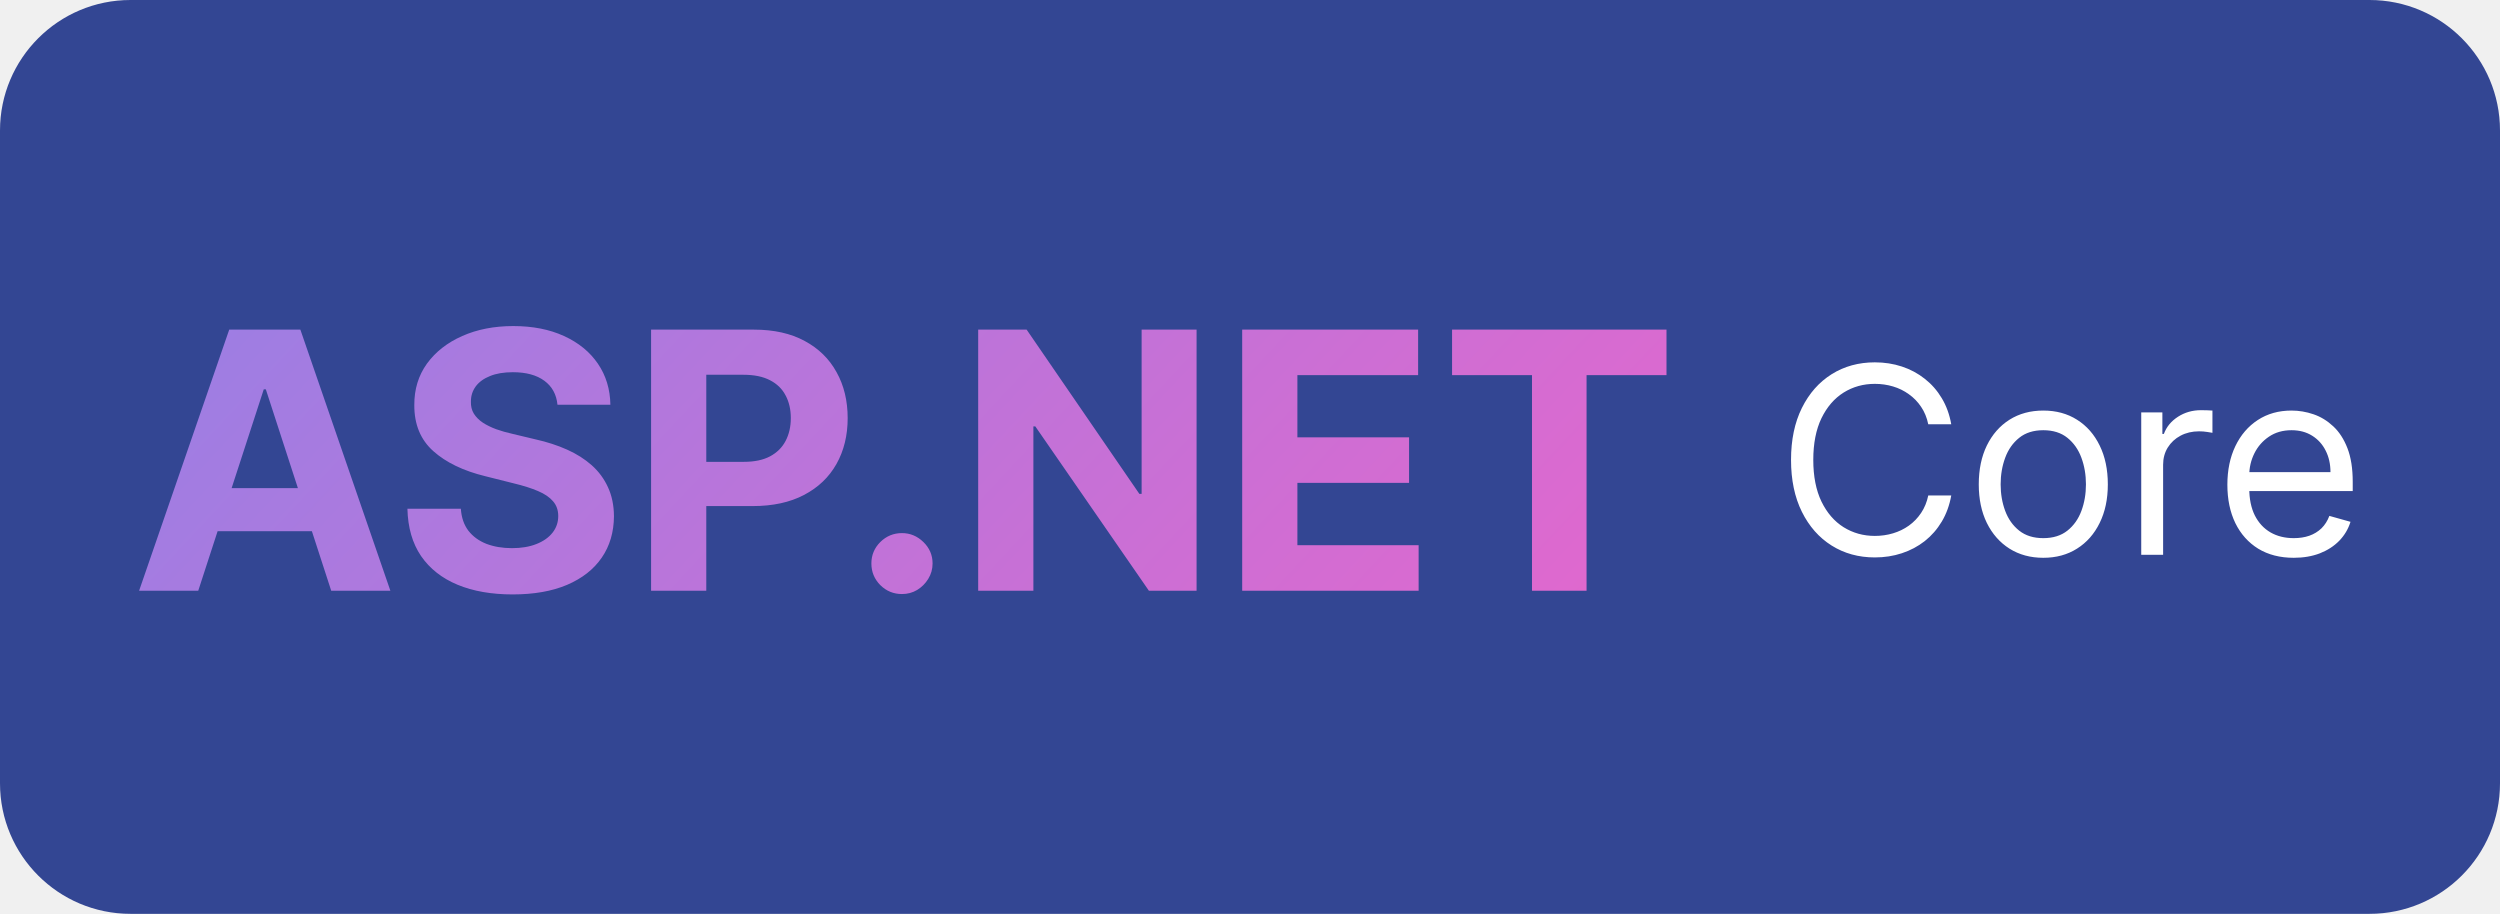
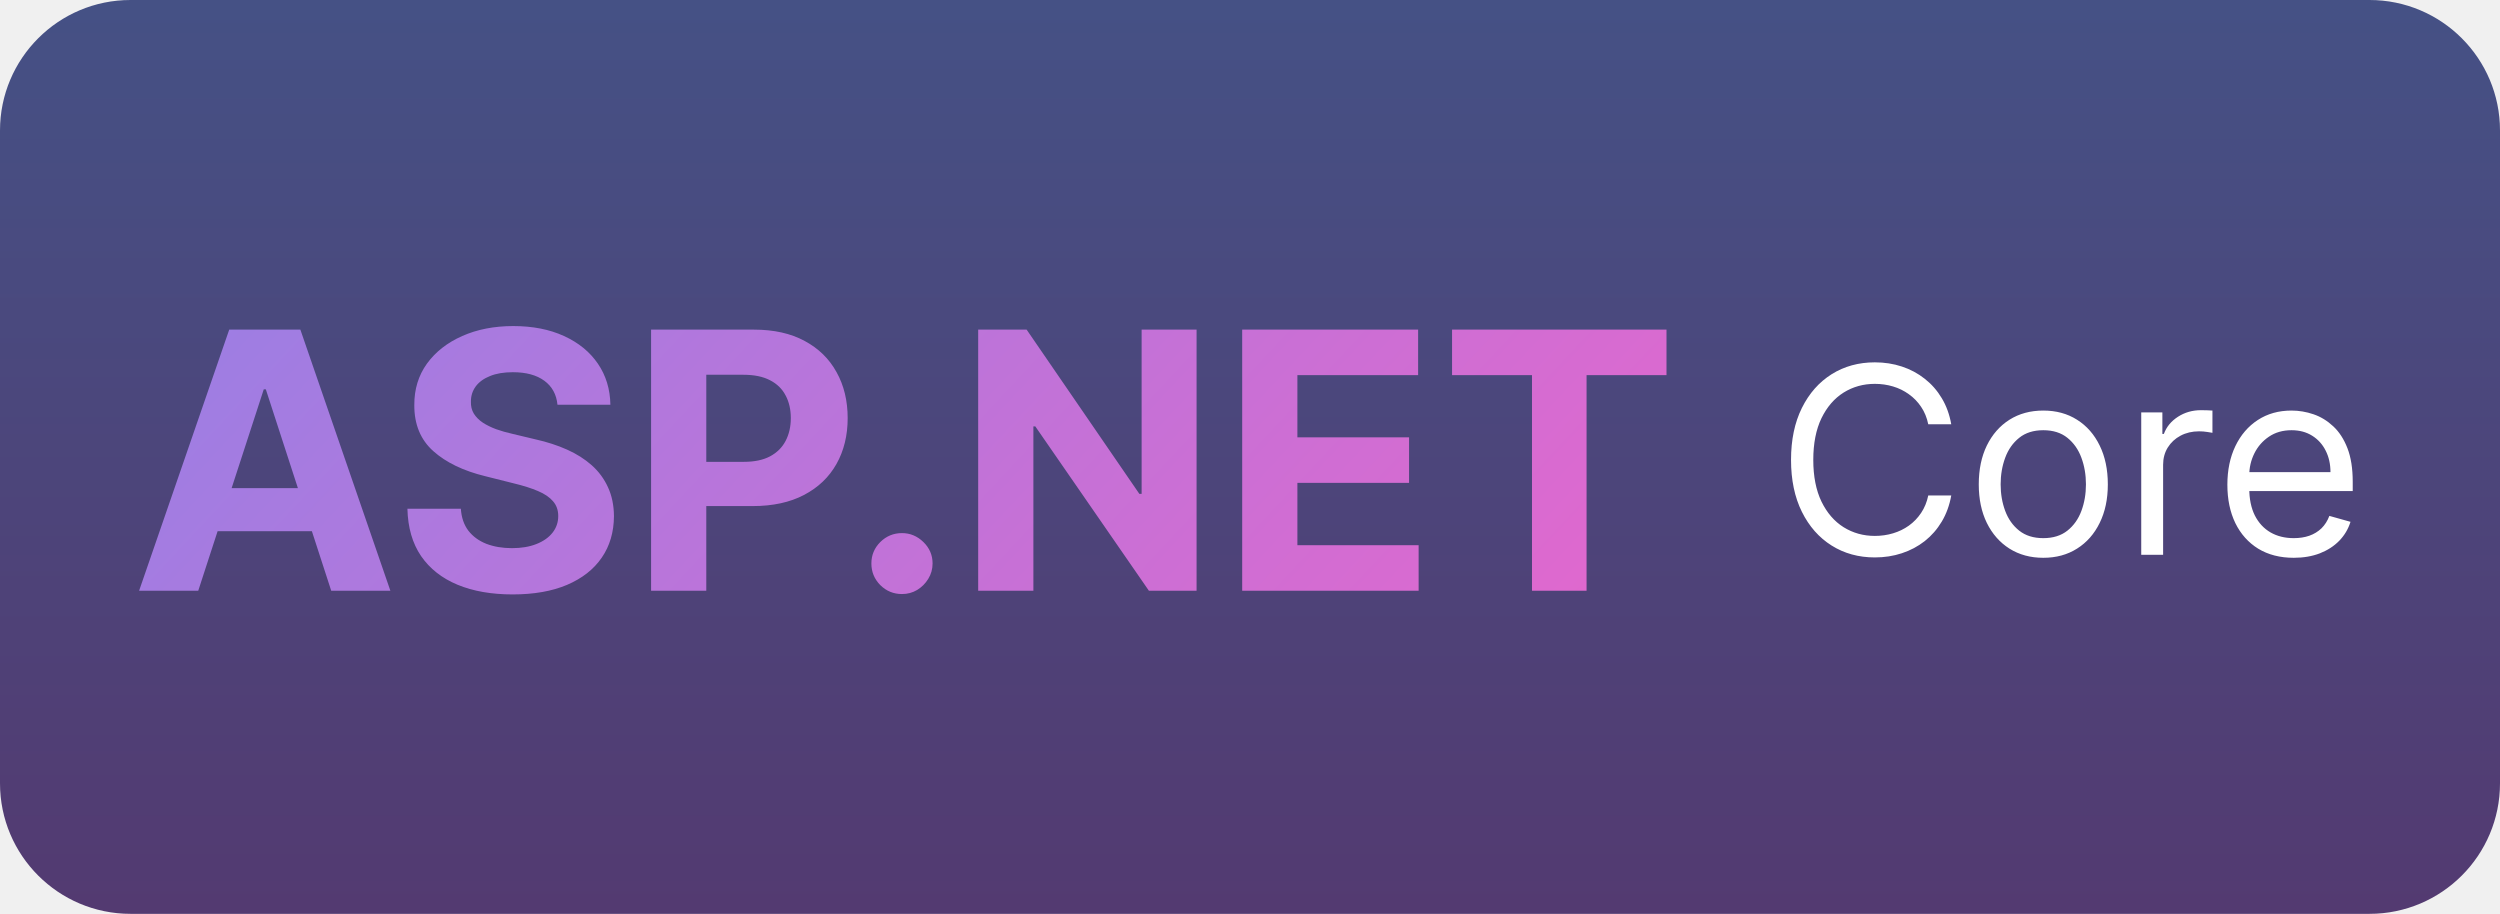
<svg xmlns="http://www.w3.org/2000/svg" width="383" height="140" viewBox="0 0 383 140" fill="none">
-   <rect width="383" height="140" rx="20" fill="#334693" />
-   <path d="M30.371 90.5H21.309L35.117 50.5H46.016L59.805 90.5H50.742L40.723 59.641H40.41L30.371 90.5ZM29.805 74.777H51.211V81.379H29.805V74.777ZM85.405 62.004C85.249 60.428 84.579 59.204 83.394 58.332C82.209 57.46 80.601 57.023 78.569 57.023C77.189 57.023 76.024 57.219 75.073 57.609C74.123 57.987 73.394 58.514 72.886 59.191C72.391 59.868 72.144 60.637 72.144 61.496C72.118 62.212 72.267 62.837 72.593 63.371C72.931 63.905 73.394 64.367 73.98 64.758C74.565 65.135 75.243 65.467 76.011 65.754C76.779 66.027 77.599 66.262 78.472 66.457L82.065 67.316C83.81 67.707 85.412 68.228 86.87 68.879C88.329 69.53 89.591 70.331 90.659 71.281C91.727 72.232 92.554 73.352 93.14 74.641C93.739 75.93 94.045 77.408 94.058 79.074C94.045 81.522 93.42 83.644 92.183 85.441C90.959 87.225 89.188 88.612 86.87 89.602C84.565 90.578 81.785 91.066 78.53 91.066C75.301 91.066 72.489 90.572 70.093 89.582C67.71 88.592 65.848 87.128 64.507 85.188C63.179 83.234 62.482 80.819 62.417 77.941H70.601C70.692 79.283 71.076 80.402 71.753 81.301C72.443 82.186 73.361 82.857 74.507 83.312C75.666 83.755 76.974 83.977 78.433 83.977C79.865 83.977 81.108 83.768 82.163 83.352C83.231 82.935 84.058 82.356 84.644 81.613C85.23 80.871 85.522 80.018 85.522 79.055C85.522 78.156 85.255 77.401 84.722 76.789C84.201 76.177 83.433 75.656 82.417 75.227C81.414 74.797 80.184 74.406 78.726 74.055L74.37 72.961C70.998 72.141 68.335 70.858 66.382 69.113C64.429 67.368 63.459 65.018 63.472 62.062C63.459 59.641 64.103 57.525 65.405 55.715C66.72 53.905 68.524 52.492 70.815 51.477C73.107 50.461 75.711 49.953 78.628 49.953C81.597 49.953 84.188 50.461 86.401 51.477C88.628 52.492 90.36 53.905 91.597 55.715C92.834 57.525 93.472 59.621 93.511 62.004H85.405ZM99.746 90.5V50.5H115.527C118.561 50.5 121.146 51.079 123.281 52.238C125.417 53.384 127.044 54.979 128.164 57.023C129.297 59.055 129.863 61.398 129.863 64.055C129.863 66.711 129.29 69.055 128.145 71.086C126.999 73.117 125.339 74.699 123.164 75.832C121.003 76.965 118.385 77.531 115.313 77.531H105.254V70.754H113.945C115.573 70.754 116.914 70.474 117.969 69.914C119.036 69.341 119.831 68.553 120.352 67.551C120.885 66.535 121.152 65.37 121.152 64.055C121.152 62.727 120.885 61.568 120.352 60.578C119.831 59.575 119.036 58.801 117.969 58.254C116.901 57.694 115.547 57.414 113.906 57.414H108.203V90.5H99.746ZM138.184 91.008C136.895 91.008 135.788 90.552 134.863 89.641C133.952 88.716 133.496 87.609 133.496 86.32C133.496 85.044 133.952 83.951 134.863 83.039C135.788 82.128 136.895 81.672 138.184 81.672C139.434 81.672 140.527 82.128 141.465 83.039C142.402 83.951 142.871 85.044 142.871 86.32C142.871 87.18 142.65 87.967 142.207 88.684C141.777 89.387 141.211 89.953 140.508 90.383C139.805 90.799 139.03 91.008 138.184 91.008ZM183.315 50.5V90.5H176.011L158.608 65.324H158.315V90.5H149.858V50.5H157.28L174.546 75.656H174.897V50.5H183.315ZM190.303 90.5V50.5H217.256V57.473H198.76V67.004H215.869V73.977H198.76V83.527H217.334V90.5H190.303ZM222.456 57.473V50.5H255.308V57.473H243.062V90.5H234.702V57.473H222.456Z" fill="url(#paint0_linear_42_137)" />
+   <rect width="383" height="140" rx="20" fill="url(#paint0_linear_42_137)" />
+   <path d="M30.371 90.5H21.309L35.117 50.5H46.016L59.805 90.5H50.742L40.723 59.641H40.41L30.371 90.5ZM29.805 74.777H51.211V81.379H29.805V74.777ZM85.405 62.004C85.249 60.428 84.579 59.204 83.394 58.332C82.209 57.46 80.601 57.023 78.569 57.023C77.189 57.023 76.024 57.219 75.073 57.609C74.123 57.987 73.394 58.514 72.886 59.191C72.391 59.868 72.144 60.637 72.144 61.496C72.118 62.212 72.267 62.837 72.593 63.371C72.931 63.905 73.394 64.367 73.98 64.758C74.565 65.135 75.243 65.467 76.011 65.754C76.779 66.027 77.599 66.262 78.472 66.457L82.065 67.316C83.81 67.707 85.412 68.228 86.87 68.879C88.329 69.53 89.591 70.331 90.659 71.281C91.727 72.232 92.554 73.352 93.14 74.641C93.739 75.93 94.045 77.408 94.058 79.074C94.045 81.522 93.42 83.644 92.183 85.441C90.959 87.225 89.188 88.612 86.87 89.602C84.565 90.578 81.785 91.066 78.53 91.066C75.301 91.066 72.489 90.572 70.093 89.582C67.71 88.592 65.848 87.128 64.507 85.188C63.179 83.234 62.482 80.819 62.417 77.941H70.601C70.692 79.283 71.076 80.402 71.753 81.301C72.443 82.186 73.361 82.857 74.507 83.312C75.666 83.755 76.974 83.977 78.433 83.977C79.865 83.977 81.108 83.768 82.163 83.352C83.231 82.935 84.058 82.356 84.644 81.613C85.23 80.871 85.522 80.018 85.522 79.055C85.522 78.156 85.255 77.401 84.722 76.789C84.201 76.177 83.433 75.656 82.417 75.227C81.414 74.797 80.184 74.406 78.726 74.055L74.37 72.961C70.998 72.141 68.335 70.858 66.382 69.113C64.429 67.368 63.459 65.018 63.472 62.062C63.459 59.641 64.103 57.525 65.405 55.715C66.72 53.905 68.524 52.492 70.815 51.477C73.107 50.461 75.711 49.953 78.628 49.953C81.597 49.953 84.188 50.461 86.401 51.477C88.628 52.492 90.36 53.905 91.597 55.715C92.834 57.525 93.472 59.621 93.511 62.004H85.405ZM99.746 90.5V50.5H115.527C118.561 50.5 121.146 51.079 123.281 52.238C125.417 53.384 127.044 54.979 128.164 57.023C129.297 59.055 129.863 61.398 129.863 64.055C129.863 66.711 129.29 69.055 128.145 71.086C126.999 73.117 125.339 74.699 123.164 75.832C121.003 76.965 118.385 77.531 115.313 77.531H105.254V70.754H113.945C115.573 70.754 116.914 70.474 117.969 69.914C119.036 69.341 119.831 68.553 120.352 67.551C120.885 66.535 121.152 65.37 121.152 64.055C121.152 62.727 120.885 61.568 120.352 60.578C119.831 59.575 119.036 58.801 117.969 58.254C116.901 57.694 115.547 57.414 113.906 57.414H108.203V90.5H99.746ZM138.184 91.008C136.895 91.008 135.788 90.552 134.863 89.641C133.952 88.716 133.496 87.609 133.496 86.32C133.496 85.044 133.952 83.951 134.863 83.039C135.788 82.128 136.895 81.672 138.184 81.672C139.434 81.672 140.527 82.128 141.465 83.039C142.402 83.951 142.871 85.044 142.871 86.32C142.871 87.18 142.65 87.967 142.207 88.684C141.777 89.387 141.211 89.953 140.508 90.383C139.805 90.799 139.03 91.008 138.184 91.008ZM183.315 50.5V90.5H176.011L158.608 65.324H158.315V90.5H149.858V50.5H157.28L174.546 75.656H174.897V50.5H183.315ZM190.303 90.5V50.5H217.256V57.473H198.76V67.004H215.869V73.977H198.76V83.527H217.334V90.5H190.303ZM222.456 57.473V50.5H255.308V57.473H243.062V90.5H234.702V57.473H222.456Z" fill="url(#paint1_linear_42_137)" />
  <path d="M298.932 65H295.409C295.201 63.987 294.836 63.097 294.315 62.33C293.804 61.562 293.179 60.919 292.44 60.398C291.711 59.867 290.902 59.47 290.011 59.205C289.121 58.939 288.193 58.807 287.227 58.807C285.466 58.807 283.87 59.252 282.44 60.142C281.02 61.032 279.888 62.344 279.045 64.077C278.212 65.81 277.795 67.936 277.795 70.454C277.795 72.974 278.212 75.099 279.045 76.832C279.888 78.565 281.02 79.877 282.44 80.767C283.87 81.657 285.466 82.102 287.227 82.102C288.193 82.102 289.121 81.97 290.011 81.704C290.902 81.439 291.711 81.046 292.44 80.526C293.179 79.995 293.804 79.347 294.315 78.579C294.836 77.803 295.201 76.913 295.409 75.909H298.932C298.667 77.396 298.184 78.726 297.483 79.901C296.782 81.075 295.911 82.074 294.869 82.898C293.828 83.712 292.658 84.332 291.361 84.758C290.073 85.185 288.695 85.398 287.227 85.398C284.746 85.398 282.54 84.792 280.608 83.579C278.676 82.367 277.156 80.644 276.048 78.409C274.94 76.174 274.386 73.523 274.386 70.454C274.386 67.386 274.94 64.735 276.048 62.5C277.156 60.265 278.676 58.542 280.608 57.33C282.54 56.117 284.746 55.511 287.227 55.511C288.695 55.511 290.073 55.724 291.361 56.151C292.658 56.577 293.828 57.202 294.869 58.026C295.911 58.84 296.782 59.834 297.483 61.008C298.184 62.173 298.667 63.504 298.932 65ZM313.033 85.454C311.064 85.454 309.335 84.986 307.849 84.048C306.371 83.111 305.216 81.799 304.383 80.114C303.559 78.428 303.147 76.458 303.147 74.204C303.147 71.932 303.559 69.948 304.383 68.253C305.216 66.558 306.371 65.242 307.849 64.304C309.335 63.367 311.064 62.898 313.033 62.898C315.003 62.898 316.727 63.367 318.204 64.304C319.691 65.242 320.846 66.558 321.67 68.253C322.503 69.948 322.92 71.932 322.92 74.204C322.92 76.458 322.503 78.428 321.67 80.114C320.846 81.799 319.691 83.111 318.204 84.048C316.727 84.986 315.003 85.454 313.033 85.454ZM313.033 82.443C314.53 82.443 315.761 82.06 316.727 81.293C317.692 80.526 318.407 79.517 318.871 78.267C319.335 77.017 319.567 75.663 319.567 74.204C319.567 72.746 319.335 71.387 318.871 70.128C318.407 68.868 317.692 67.85 316.727 67.074C315.761 66.297 314.53 65.909 313.033 65.909C311.537 65.909 310.306 66.297 309.34 67.074C308.374 67.85 307.659 68.868 307.195 70.128C306.731 71.387 306.499 72.746 306.499 74.204C306.499 75.663 306.731 77.017 307.195 78.267C307.659 79.517 308.374 80.526 309.34 81.293C310.306 82.06 311.537 82.443 313.033 82.443ZM328.037 85V63.182H331.276V66.477H331.503C331.901 65.398 332.62 64.522 333.662 63.849C334.704 63.177 335.878 62.841 337.185 62.841C337.431 62.841 337.739 62.846 338.108 62.855C338.477 62.865 338.757 62.879 338.946 62.898V66.307C338.832 66.278 338.572 66.236 338.165 66.179C337.767 66.113 337.346 66.079 336.901 66.079C335.84 66.079 334.893 66.302 334.06 66.747C333.236 67.183 332.582 67.789 332.099 68.565C331.626 69.332 331.389 70.208 331.389 71.193V85H328.037ZM351.403 85.454C349.301 85.454 347.488 84.99 345.963 84.062C344.448 83.125 343.278 81.818 342.455 80.142C341.64 78.456 341.233 76.496 341.233 74.261C341.233 72.026 341.64 70.057 342.455 68.352C343.278 66.638 344.424 65.303 345.892 64.347C347.369 63.381 349.093 62.898 351.062 62.898C352.199 62.898 353.321 63.087 354.429 63.466C355.537 63.845 356.545 64.46 357.455 65.312C358.364 66.155 359.088 67.273 359.628 68.665C360.168 70.057 360.438 71.771 360.438 73.807V75.227H343.619V72.329H357.028C357.028 71.099 356.782 70 356.29 69.034C355.807 68.068 355.116 67.306 354.216 66.747C353.326 66.188 352.275 65.909 351.062 65.909C349.727 65.909 348.572 66.24 347.597 66.903C346.631 67.557 345.887 68.409 345.366 69.46C344.846 70.511 344.585 71.638 344.585 72.841V74.773C344.585 76.421 344.869 77.817 345.438 78.963C346.015 80.099 346.815 80.966 347.838 81.562C348.861 82.15 350.049 82.443 351.403 82.443C352.284 82.443 353.08 82.32 353.79 82.074C354.509 81.818 355.13 81.439 355.651 80.938C356.171 80.426 356.574 79.792 356.858 79.034L360.097 79.943C359.756 81.042 359.183 82.008 358.378 82.841C357.573 83.665 356.579 84.309 355.395 84.773C354.211 85.227 352.881 85.454 351.403 85.454Z" fill="white" />
  <defs>
-     <linearGradient id="paint0_linear_42_137" x1="258" y1="103.5" x2="97.488" y2="-46.448" gradientUnits="userSpaceOnUse">
+     <linearGradient id="paint0_linear_42_137" x1="191.5" y1="0" x2="191.5" y2="140" gradientUnits="userSpaceOnUse">
+       <stop stop-color="#455185" />
+       <stop offset="1" stop-color="#533A71" />
+     </linearGradient>
+     <linearGradient id="paint1_linear_42_137" x1="258" y1="103.5" x2="97.488" y2="-46.448" gradientUnits="userSpaceOnUse">
      <stop stop-color="#E666CC" />
      <stop offset="1" stop-color="#9780E5" />
    </linearGradient>
  </defs>
</svg>
